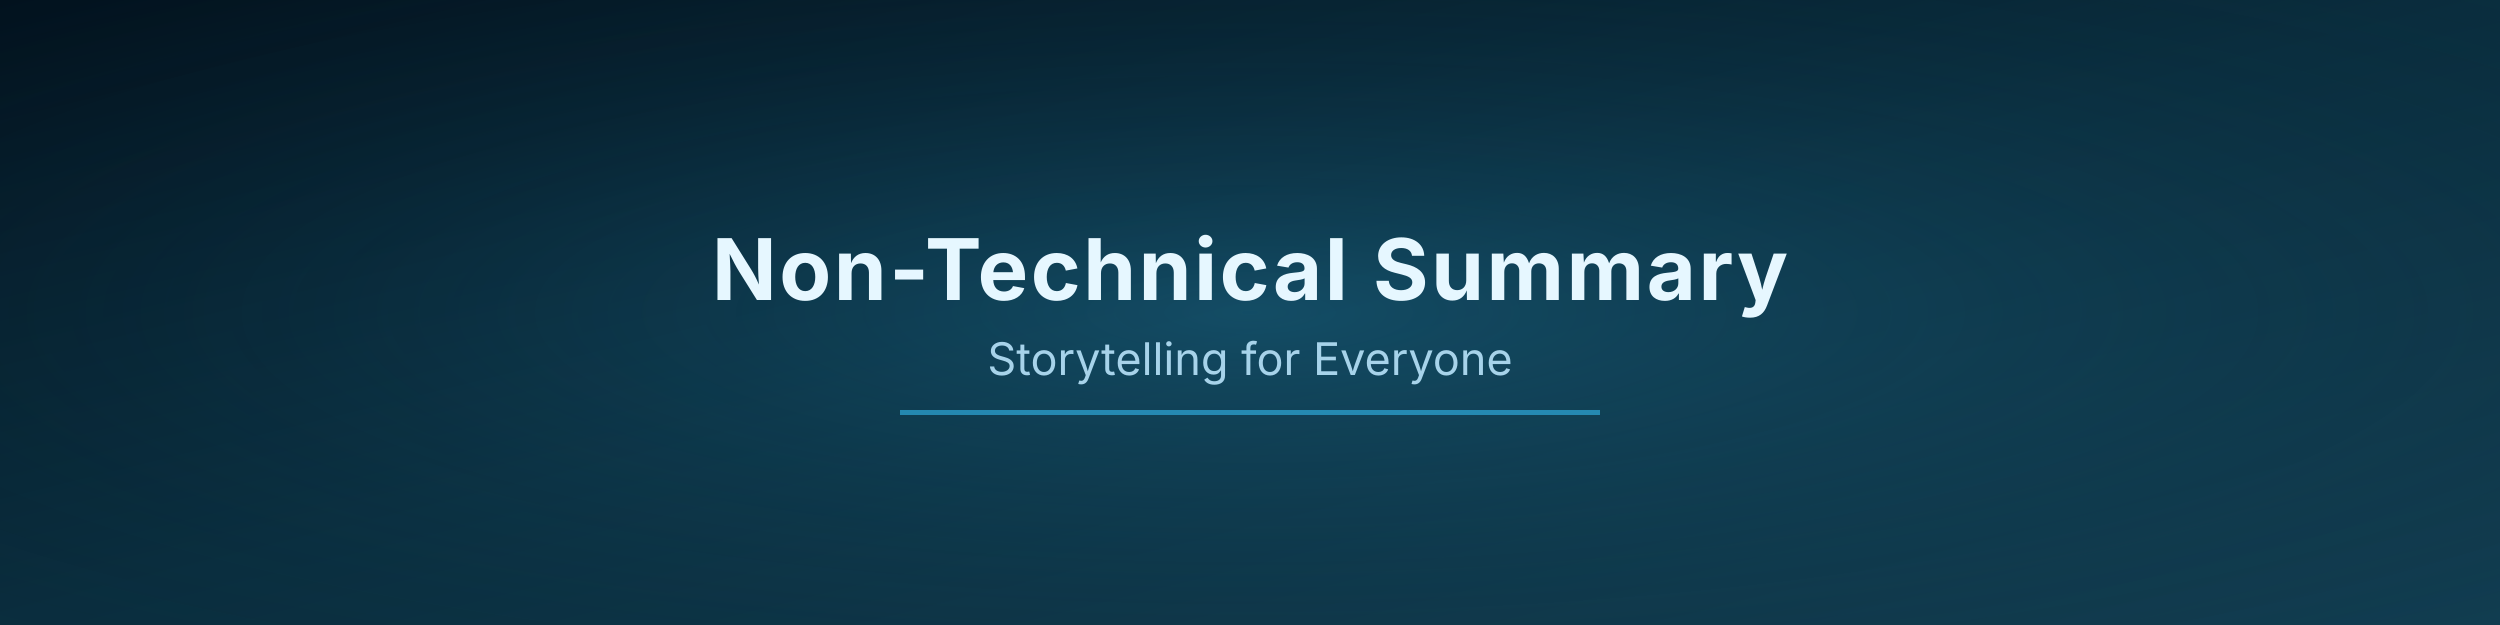
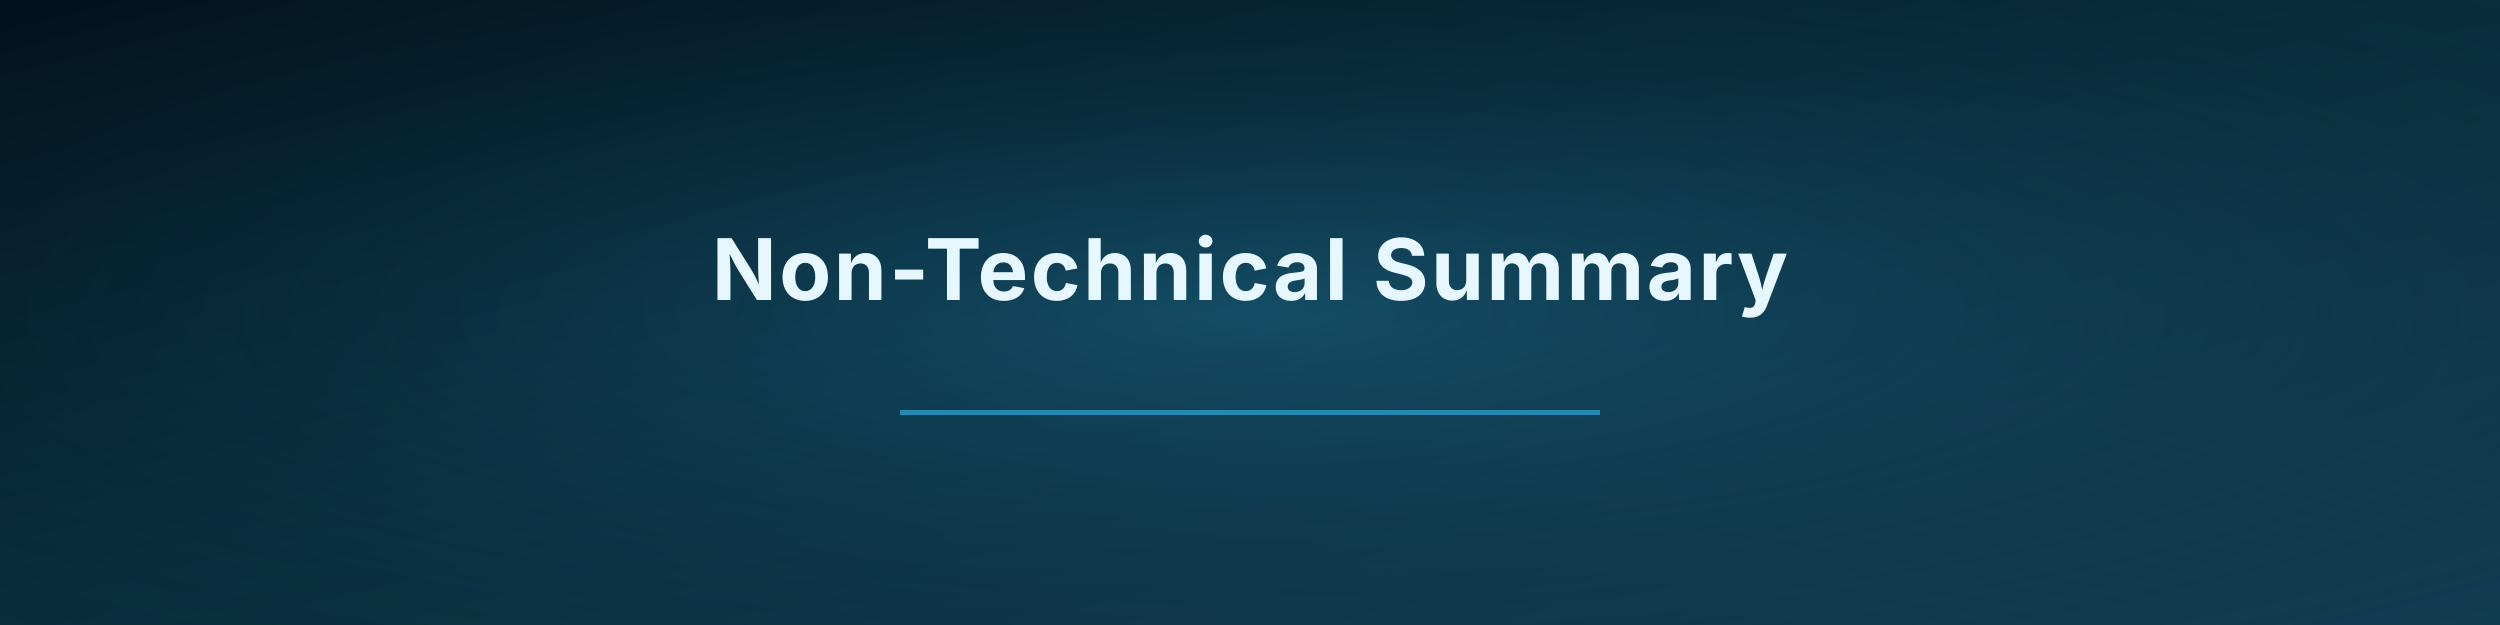
<svg xmlns="http://www.w3.org/2000/svg" viewBox="0 0 1000 250" width="1000" height="250">
  <defs>
    <linearGradient id="softBlueGradient" x1="0" y1="0" x2="1" y2="1">
      <stop offset="0%" stop-color="#02121e" />
      <stop offset="50%" stop-color="#0a2e3f" />
      <stop offset="100%" stop-color="#123e52" />
    </linearGradient>
    <radialGradient id="blueGlow" cx="50%" cy="50%" r="80%">
      <stop offset="0%" stop-color="rgba(45,168,216,0.25)" />
      <stop offset="100%" stop-color="rgba(0,0,0,0)" />
    </radialGradient>
  </defs>
  <rect width="1000" height="250" fill="url(#softBlueGradient)" />
  <rect width="1000" height="250" fill="url(#blueGlow)" />
  <text x="50%" y="120" text-anchor="middle" fill="#e6f7ff" font-size="34" font-weight="700" font-family="Inter, Roboto, Arial, sans-serif" letter-spacing="1px">
    Non-Technical Summary
  </text>
-   <text x="50%" y="150" text-anchor="middle" fill="#a7d3ea" font-size="18" font-weight="400" font-family="Inter, Roboto, Arial, sans-serif">
-     Storytelling for Everyone
-   </text>
  <line x1="360" y1="165" x2="640" y2="165" stroke="#2da8d8" stroke-width="2" opacity="0.7" />
</svg>
